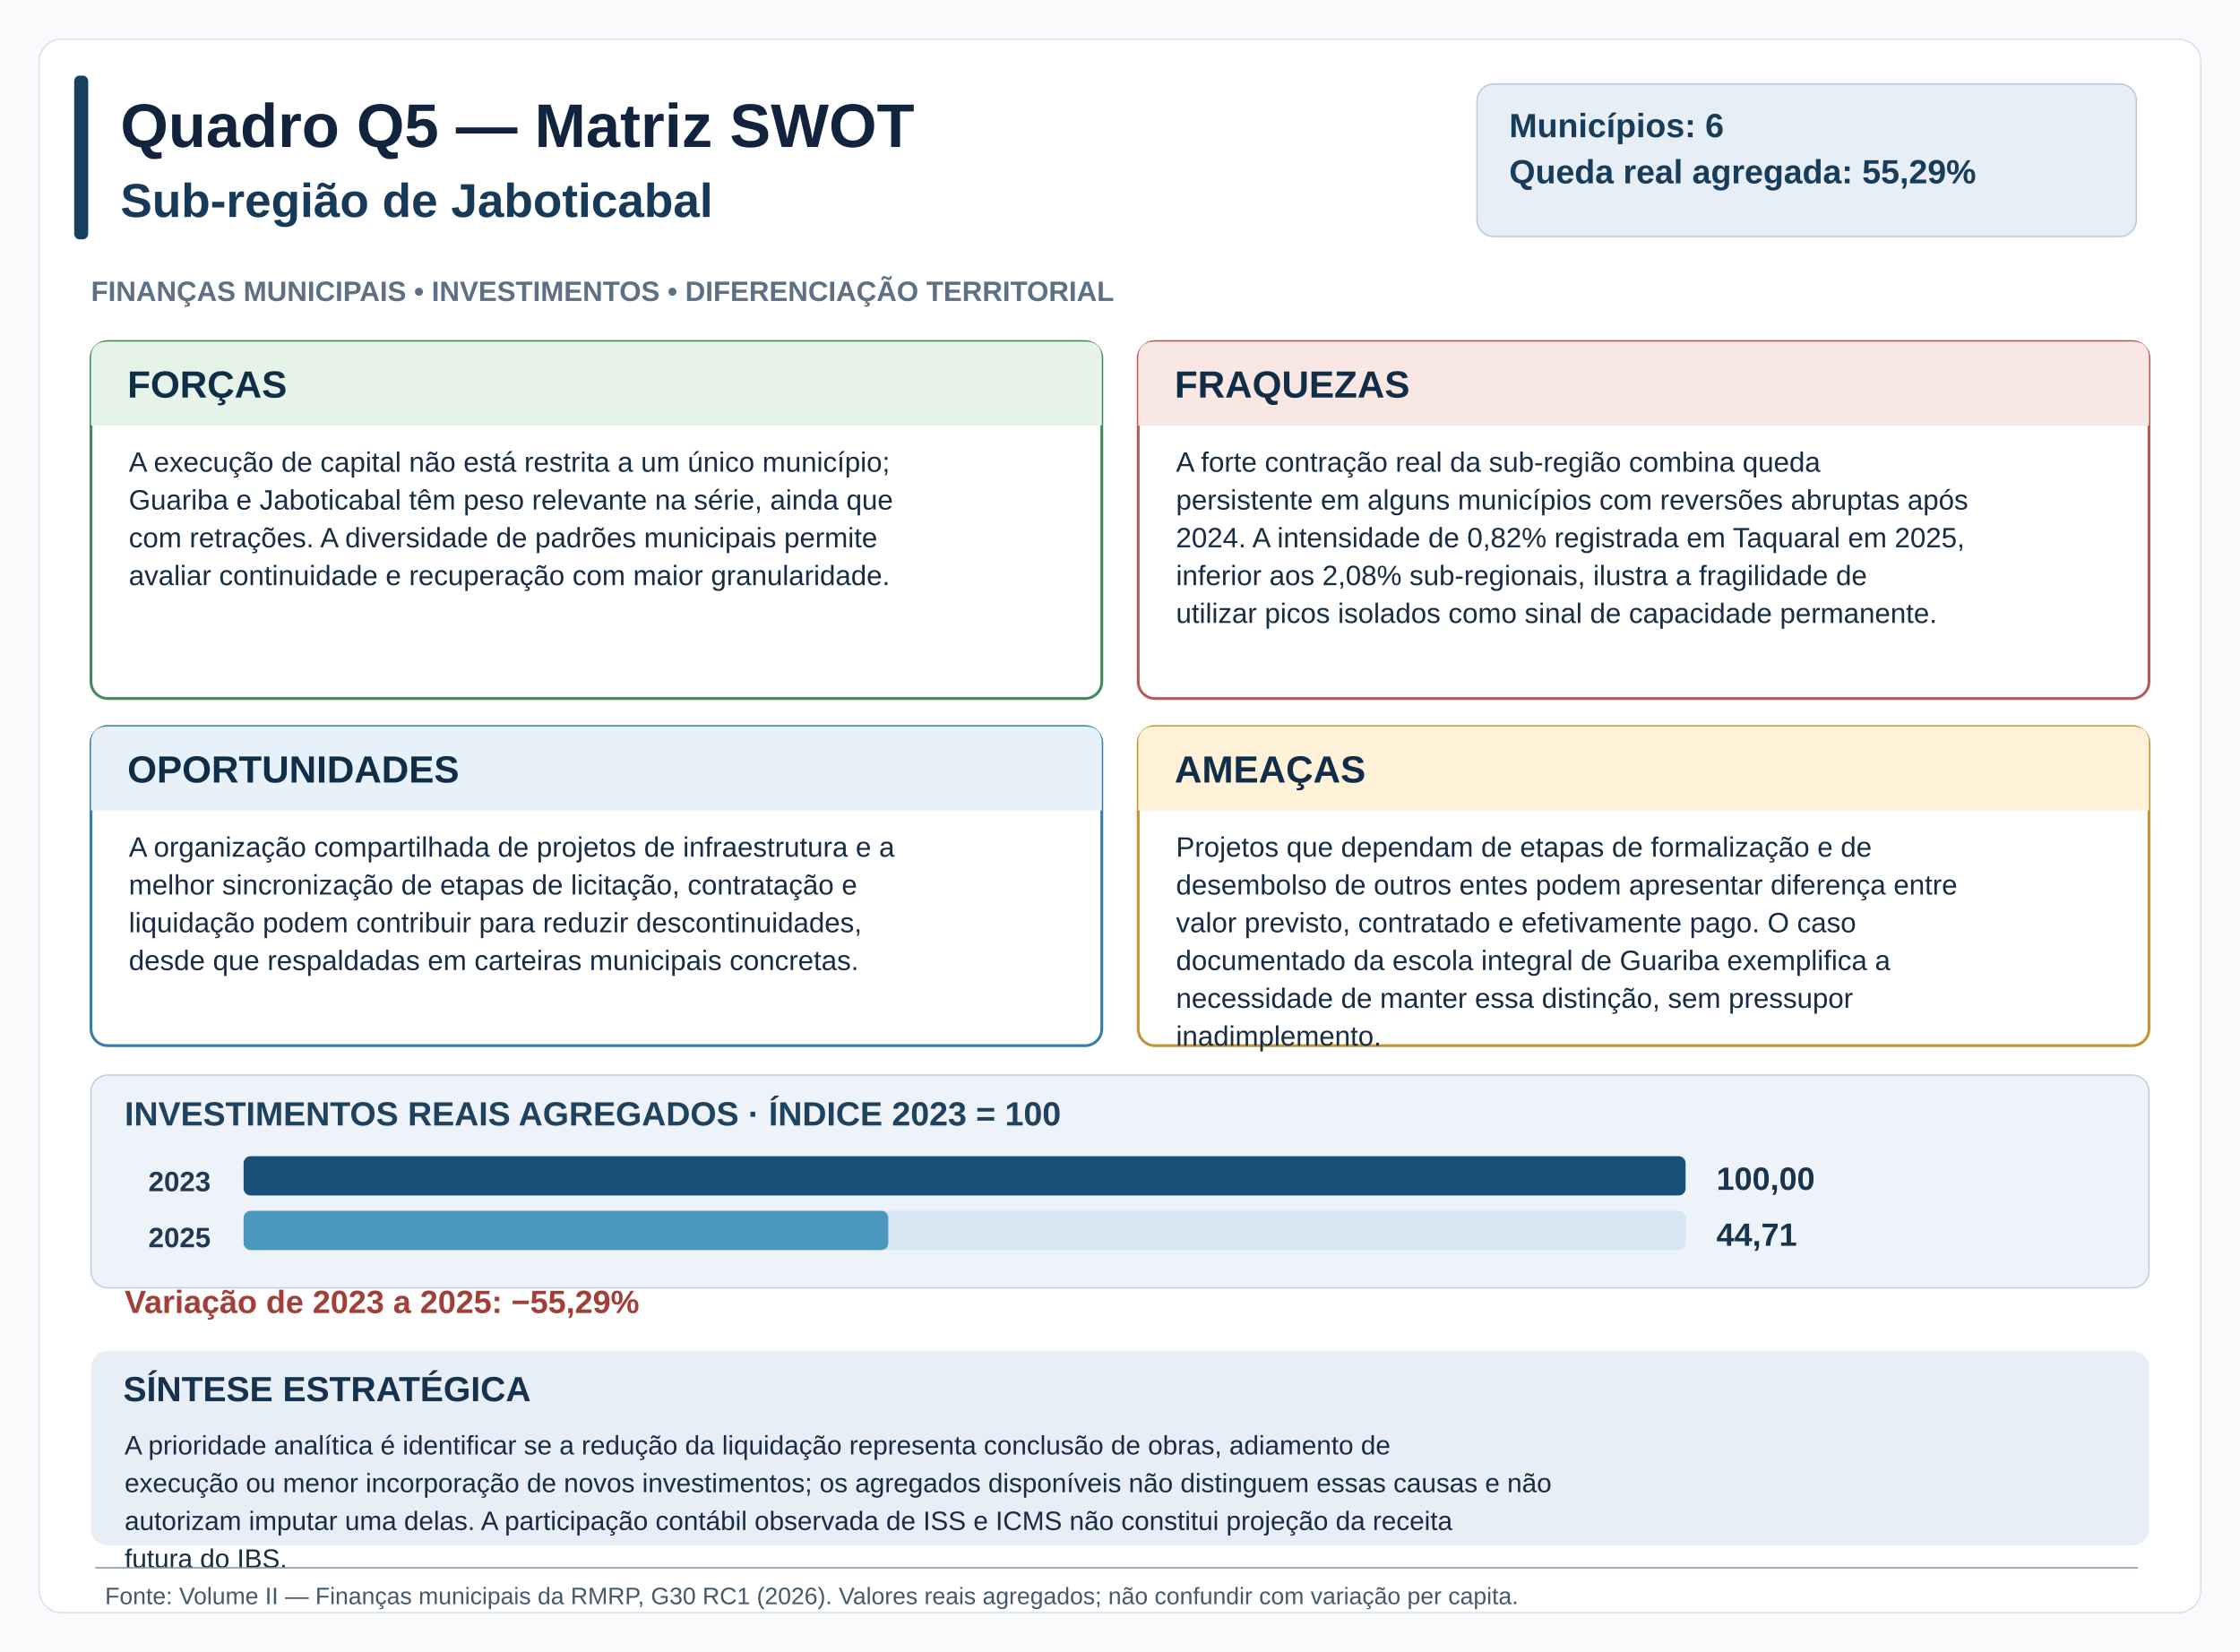
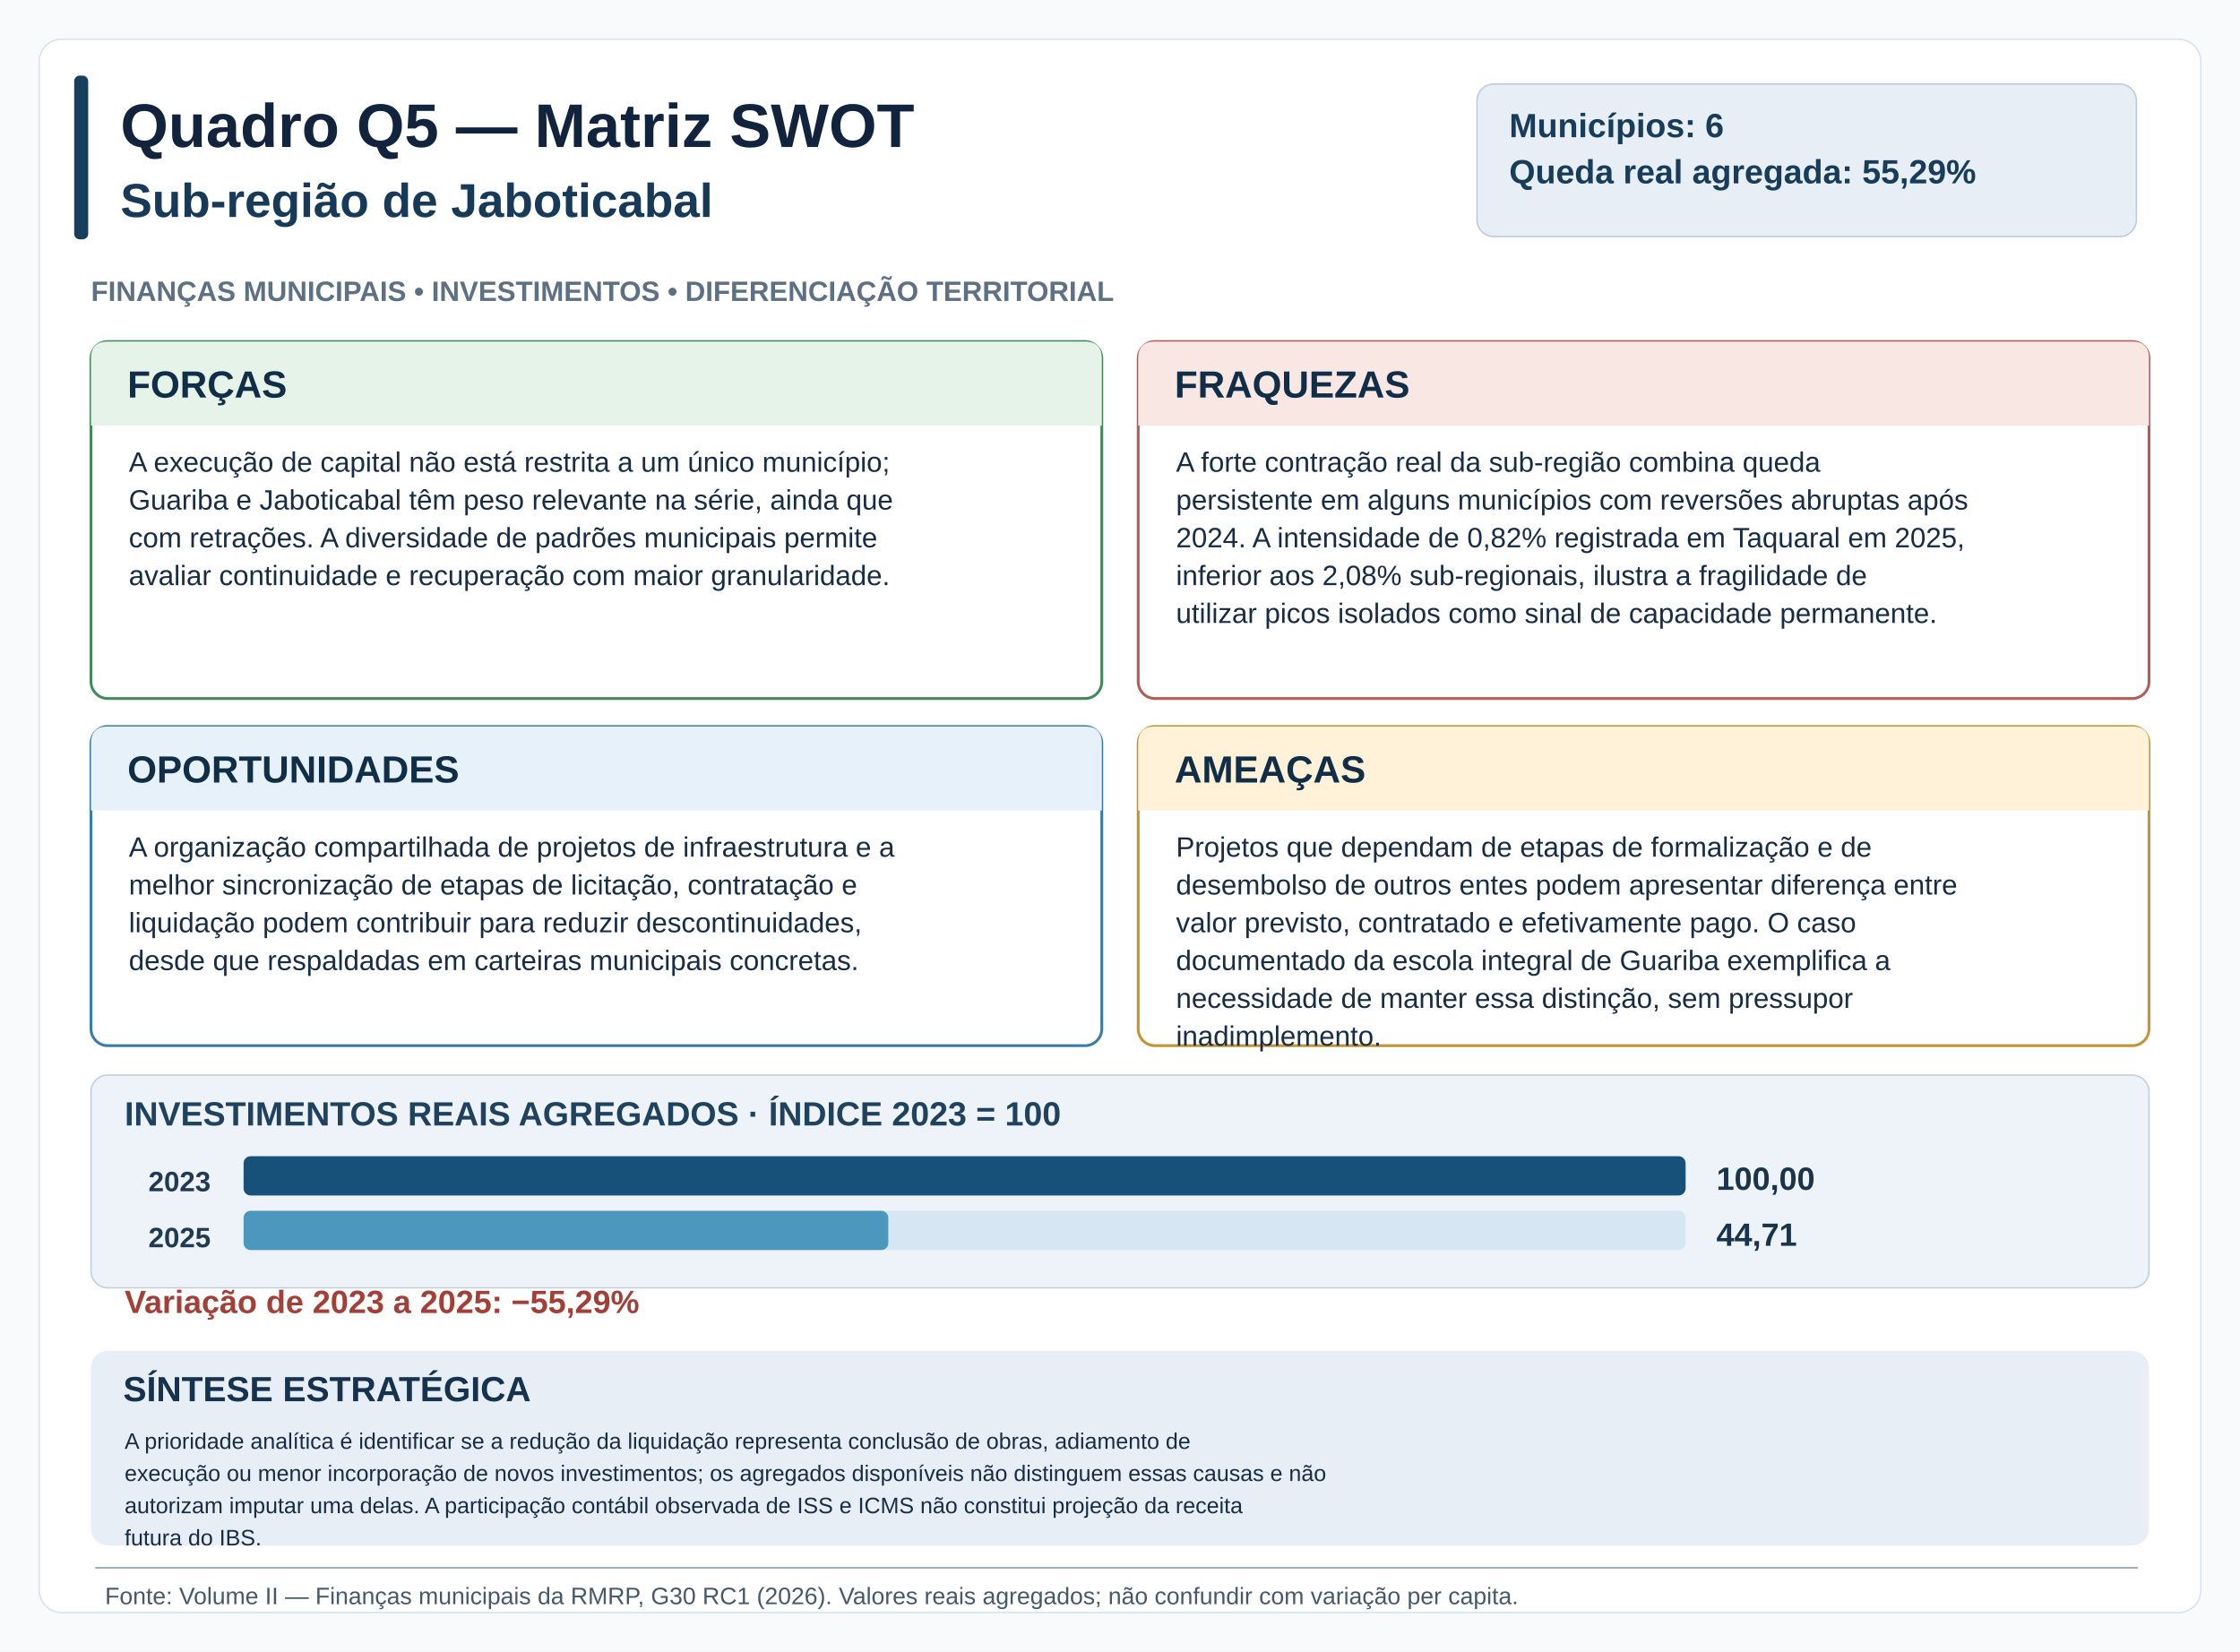
<svg xmlns="http://www.w3.org/2000/svg" width="1600" height="1180" viewBox="0 0 1600 1180" role="img" aria-label="Quadro Q5, matriz SWOT da sub-região de Jaboticabal, quatro quadrantes, síntese estratégica e gráfico do índice real de investimentos">
  <rect width="1600" height="1180" fill="#f8fafc" />
  <rect x="28" y="28" width="1544" height="1124" rx="16" fill="#ffffff" stroke="#d8e1ec" />
  <rect x="53" y="54" width="10" height="117" rx="4" fill="#16405e" />
  <text x="86" y="105" fill="#12243d" font-family="Arial,Helvetica,sans-serif" font-size="44" font-weight="700" text-anchor="start">Quadro Q5 — Matriz SWOT</text>
  <text x="86" y="155" fill="#173a58" font-family="Arial,Helvetica,sans-serif" font-size="34" font-weight="600" text-anchor="start">Sub-região de Jaboticabal</text>
  <rect x="1055" y="60" width="471" height="109" rx="12" fill="#e7eef6" stroke="#bbcadc" />
  <text x="1078" y="98" fill="#183d5b" font-family="Arial,Helvetica,sans-serif" font-size="24" font-weight="700" text-anchor="start">Municípios: 6</text>
  <text x="1078" y="131" fill="#183d5b" font-family="Arial,Helvetica,sans-serif" font-size="24" font-weight="700" text-anchor="start">Queda real agregada: 55,29%</text>
  <text x="65" y="215" fill="#5d7084" font-family="Arial,Helvetica,sans-serif" font-size="20" font-weight="600" text-anchor="start">FINANÇAS MUNICIPAIS • INVESTIMENTOS • DIFERENCIAÇÃO TERRITORIAL</text>
  <rect x="65" y="244" width="722" height="255" rx="12" fill="#fff" stroke="#43895e" stroke-width="2" />
  <path d="M 77 244 h 698 q 12 0 12 12 v 48 h -722 v -48 q 0 -12 12 -12" fill="#e6f3e8" />
  <text x="91" y="284" fill="#112e48" font-family="Arial,Helvetica,sans-serif" font-size="27" font-weight="700" text-anchor="start">FORÇAS</text>
  <text x="92" y="337" fill="#182d45" font-family="Arial,Helvetica,sans-serif" font-size="20" font-weight="400" text-anchor="start">A execução de capital não está restrita a um único município;</text>
  <text x="92" y="364" fill="#182d45" font-family="Arial,Helvetica,sans-serif" font-size="20" font-weight="400" text-anchor="start">Guariba e Jaboticabal têm peso relevante na série, ainda que</text>
  <text x="92" y="391" fill="#182d45" font-family="Arial,Helvetica,sans-serif" font-size="20" font-weight="400" text-anchor="start">com retrações. A diversidade de padrões municipais permite</text>
  <text x="92" y="418" fill="#182d45" font-family="Arial,Helvetica,sans-serif" font-size="20" font-weight="400" text-anchor="start">avaliar continuidade e recuperação com maior granularidade.</text>
  <rect x="813" y="244" width="722" height="255" rx="12" fill="#fff" stroke="#b65b58" stroke-width="2" />
  <path d="M 825 244 h 698 q 12 0 12 12 v 48 h -722 v -48 q 0 -12 12 -12" fill="#f9e7e4" />
  <text x="839" y="284" fill="#112e48" font-family="Arial,Helvetica,sans-serif" font-size="27" font-weight="700" text-anchor="start">FRAQUEZAS</text>
  <text x="840" y="337" fill="#182d45" font-family="Arial,Helvetica,sans-serif" font-size="20" font-weight="400" text-anchor="start">A forte contração real da sub-região combina queda</text>
  <text x="840" y="364" fill="#182d45" font-family="Arial,Helvetica,sans-serif" font-size="20" font-weight="400" text-anchor="start">persistente em alguns municípios com reversões abruptas após</text>
  <text x="840" y="391" fill="#182d45" font-family="Arial,Helvetica,sans-serif" font-size="20" font-weight="400" text-anchor="start">2024. A intensidade de 0,82% registrada em Taquaral em 2025,</text>
  <text x="840" y="418" fill="#182d45" font-family="Arial,Helvetica,sans-serif" font-size="20" font-weight="400" text-anchor="start">inferior aos 2,08% sub-regionais, ilustra a fragilidade de</text>
  <text x="840" y="445" fill="#182d45" font-family="Arial,Helvetica,sans-serif" font-size="20" font-weight="400" text-anchor="start">utilizar picos isolados como sinal de capacidade permanente.</text>
  <rect x="65" y="519" width="722" height="228" rx="12" fill="#fff" stroke="#3a7ca8" stroke-width="2" />
  <path d="M 77 519 h 698 q 12 0 12 12 v 48 h -722 v -48 q 0 -12 12 -12" fill="#e6f1fa" />
  <text x="91" y="559" fill="#112e48" font-family="Arial,Helvetica,sans-serif" font-size="27" font-weight="700" text-anchor="start">OPORTUNIDADES</text>
  <text x="92" y="612" fill="#182d45" font-family="Arial,Helvetica,sans-serif" font-size="20" font-weight="400" text-anchor="start">A organização compartilhada de projetos de infraestrutura e a</text>
  <text x="92" y="639" fill="#182d45" font-family="Arial,Helvetica,sans-serif" font-size="20" font-weight="400" text-anchor="start">melhor sincronização de etapas de licitação, contratação e</text>
  <text x="92" y="666" fill="#182d45" font-family="Arial,Helvetica,sans-serif" font-size="20" font-weight="400" text-anchor="start">liquidação podem contribuir para reduzir descontinuidades,</text>
  <text x="92" y="693" fill="#182d45" font-family="Arial,Helvetica,sans-serif" font-size="20" font-weight="400" text-anchor="start">desde que respaldadas em carteiras municipais concretas.</text>
  <rect x="813" y="519" width="722" height="228" rx="12" fill="#fff" stroke="#c19534" stroke-width="2" />
  <path d="M 825 519 h 698 q 12 0 12 12 v 48 h -722 v -48 q 0 -12 12 -12" fill="#fff2d9" />
  <text x="839" y="559" fill="#112e48" font-family="Arial,Helvetica,sans-serif" font-size="27" font-weight="700" text-anchor="start">AMEAÇAS</text>
  <text x="840" y="612" fill="#182d45" font-family="Arial,Helvetica,sans-serif" font-size="20" font-weight="400" text-anchor="start">Projetos que dependam de etapas de formalização e de</text>
  <text x="840" y="639" fill="#182d45" font-family="Arial,Helvetica,sans-serif" font-size="20" font-weight="400" text-anchor="start">desembolso de outros entes podem apresentar diferença entre</text>
  <text x="840" y="666" fill="#182d45" font-family="Arial,Helvetica,sans-serif" font-size="20" font-weight="400" text-anchor="start">valor previsto, contratado e efetivamente pago. O caso</text>
  <text x="840" y="693" fill="#182d45" font-family="Arial,Helvetica,sans-serif" font-size="20" font-weight="400" text-anchor="start">documentado da escola integral de Guariba exemplifica a</text>
  <text x="840" y="720" fill="#182d45" font-family="Arial,Helvetica,sans-serif" font-size="20" font-weight="400" text-anchor="start">necessidade de manter essa distinção, sem pressupor</text>
  <text x="840" y="747" fill="#182d45" font-family="Arial,Helvetica,sans-serif" font-size="20" font-weight="400" text-anchor="start">inadimplemento.</text>
  <rect x="65" y="768" width="1470" height="152" rx="12" fill="#edf3f9" stroke="#bfcde0" />
  <text x="89" y="804" fill="#1f425e" font-family="Arial,Helvetica,sans-serif" font-size="24" font-weight="700" text-anchor="start">INVESTIMENTOS REAIS AGREGADOS · ÍNDICE 2023 = 100</text>
  <text x="106" y="851" fill="#203a54" font-family="Arial,Helvetica,sans-serif" font-size="20" font-weight="600" text-anchor="start">2023</text>
  <rect x="174" y="826" width="1030" height="28" rx="5" fill="#d7e6f3" />
  <rect x="174" y="826" width="1030" height="28" rx="5" fill="#17517a" />
  <text x="1226" y="850" fill="#19344d" font-family="Arial,Helvetica,sans-serif" font-size="23" font-weight="700" text-anchor="start">100,00</text>
  <text x="106" y="891" fill="#203a54" font-family="Arial,Helvetica,sans-serif" font-size="20" font-weight="600" text-anchor="start">2025</text>
  <rect x="174" y="865" width="1030" height="28" rx="5" fill="#d7e6f3" />
  <rect x="174" y="865" width="460.5" height="28" rx="5" fill="#4b97bd" />
  <text x="1226" y="890" fill="#19344d" font-family="Arial,Helvetica,sans-serif" font-size="23" font-weight="700" text-anchor="start">44,71</text>
  <text x="89" y="938" fill="#a23f37" font-family="Arial,Helvetica,sans-serif" font-size="23" font-weight="700" text-anchor="start">Variação de 2023 a 2025: −55,29%</text>
  <rect x="65" y="965" width="1470" height="139" rx="12" fill="#e8eef6" />
  <text x="88" y="1001" fill="#15334f" font-family="Arial,Helvetica,sans-serif" font-size="25" font-weight="700" text-anchor="start">SÍNTESE ESTRATÉGICA</text>
-   <text x="89" y="1039" fill="#182d45" font-family="Arial,Helvetica,sans-serif" font-size="19" font-weight="400" text-anchor="start">A prioridade analítica é identificar se a redução da liquidação representa conclusão de obras, adiamento de</text>
-   <text x="89" y="1066" fill="#182d45" font-family="Arial,Helvetica,sans-serif" font-size="19" font-weight="400" text-anchor="start">execução ou menor incorporação de novos investimentos; os agregados disponíveis não distinguem essas causas e não</text>
-   <text x="89" y="1093" fill="#182d45" font-family="Arial,Helvetica,sans-serif" font-size="19" font-weight="400" text-anchor="start">autorizam imputar uma delas. A participação contábil observada de ISS e ICMS não constitui projeção da receita</text>
-   <text x="89" y="1120" fill="#182d45" font-family="Arial,Helvetica,sans-serif" font-size="19" font-weight="400" text-anchor="start">futura do IBS.</text>
+   <text x="89" y="1035" fill="#182d45" font-family="Arial,Helvetica,sans-serif" font-size="16" font-weight="400" text-anchor="start">A prioridade analítica é identificar se a redução da liquidação representa conclusão de obras, adiamento de</text>
+   <text x="89" y="1058" fill="#182d45" font-family="Arial,Helvetica,sans-serif" font-size="16" font-weight="400" text-anchor="start">execução ou menor incorporação de novos investimentos; os agregados disponíveis não distinguem essas causas e não</text>
+   <text x="89" y="1081" fill="#182d45" font-family="Arial,Helvetica,sans-serif" font-size="16" font-weight="400" text-anchor="start">autorizam imputar uma delas. A participação contábil observada de ISS e ICMS não constitui projeção da receita</text>
+   <text x="89" y="1104" fill="#182d45" font-family="Arial,Helvetica,sans-serif" font-size="16" font-weight="400" text-anchor="start">futura do IBS.</text>
  <line x1="68" y1="1120" x2="1527" y2="1120" stroke="#8298af" />
  <text x="75" y="1146" fill="#46596b" font-family="Arial,Helvetica,sans-serif" font-size="17" font-weight="400" text-anchor="start">Fonte: Volume II — Finanças municipais da RMRP, G30 RC1 (2026). Valores reais agregados; não confundir com variação per capita.</text>
</svg>
